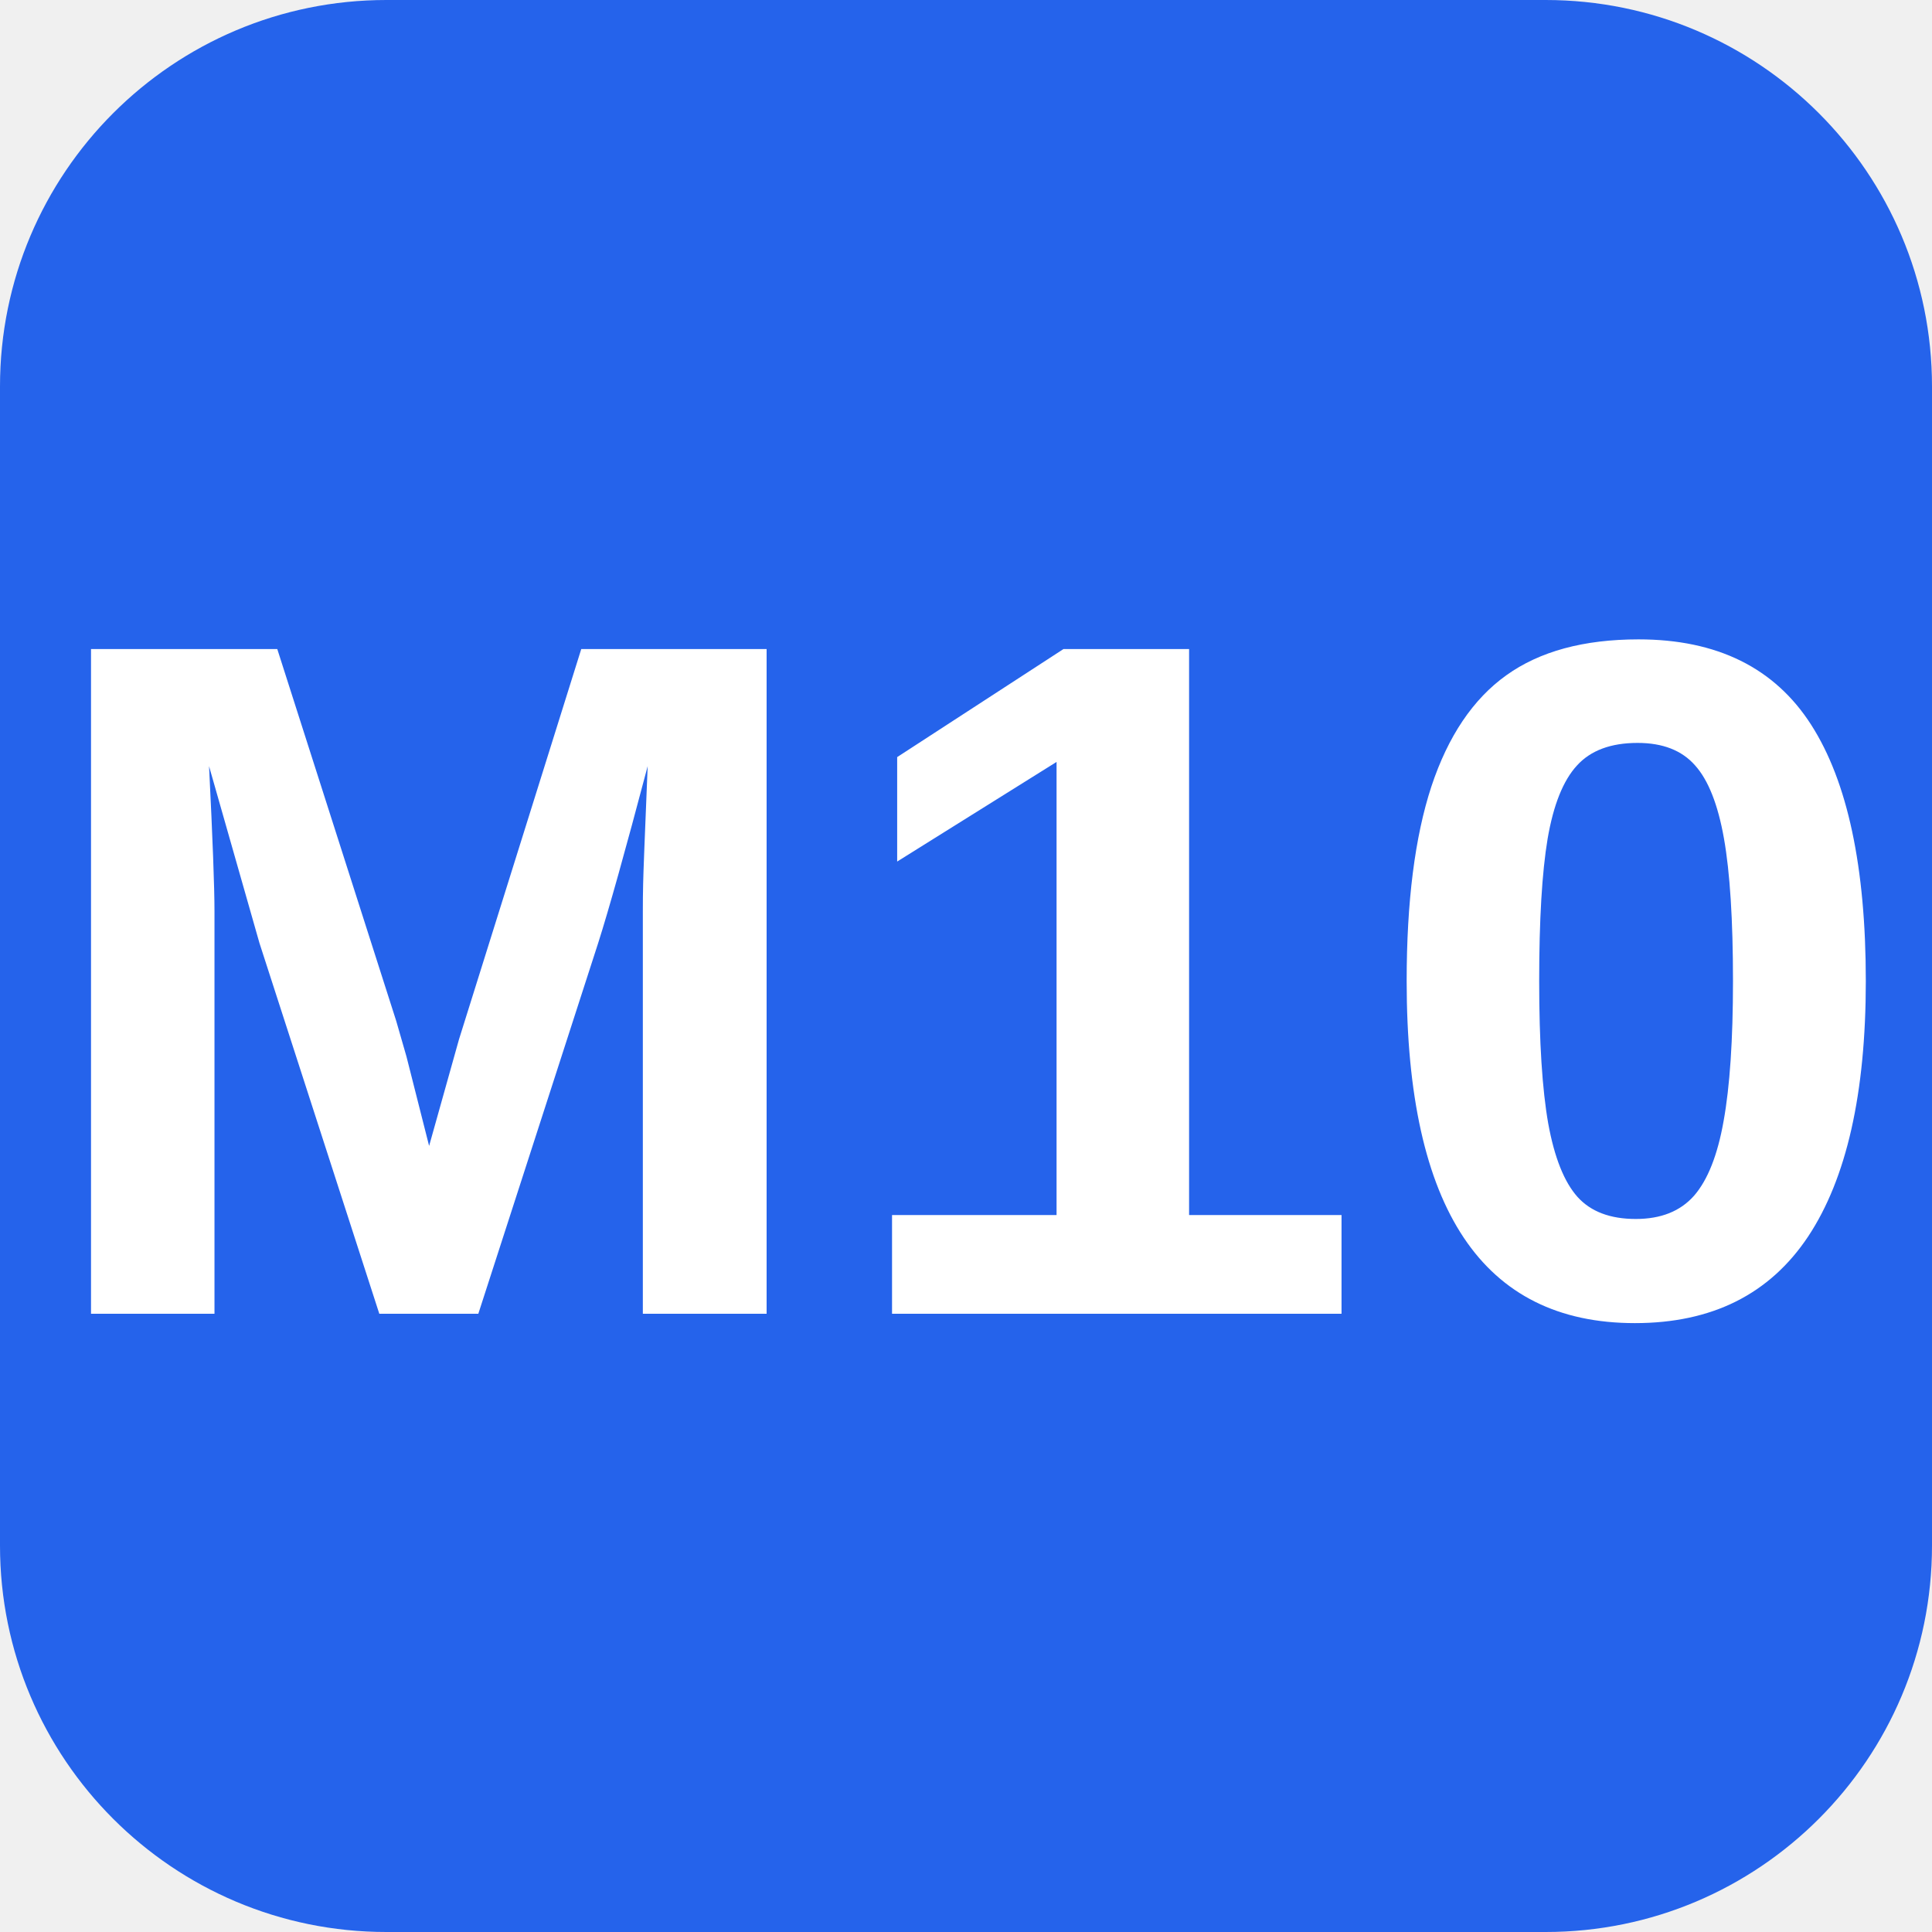
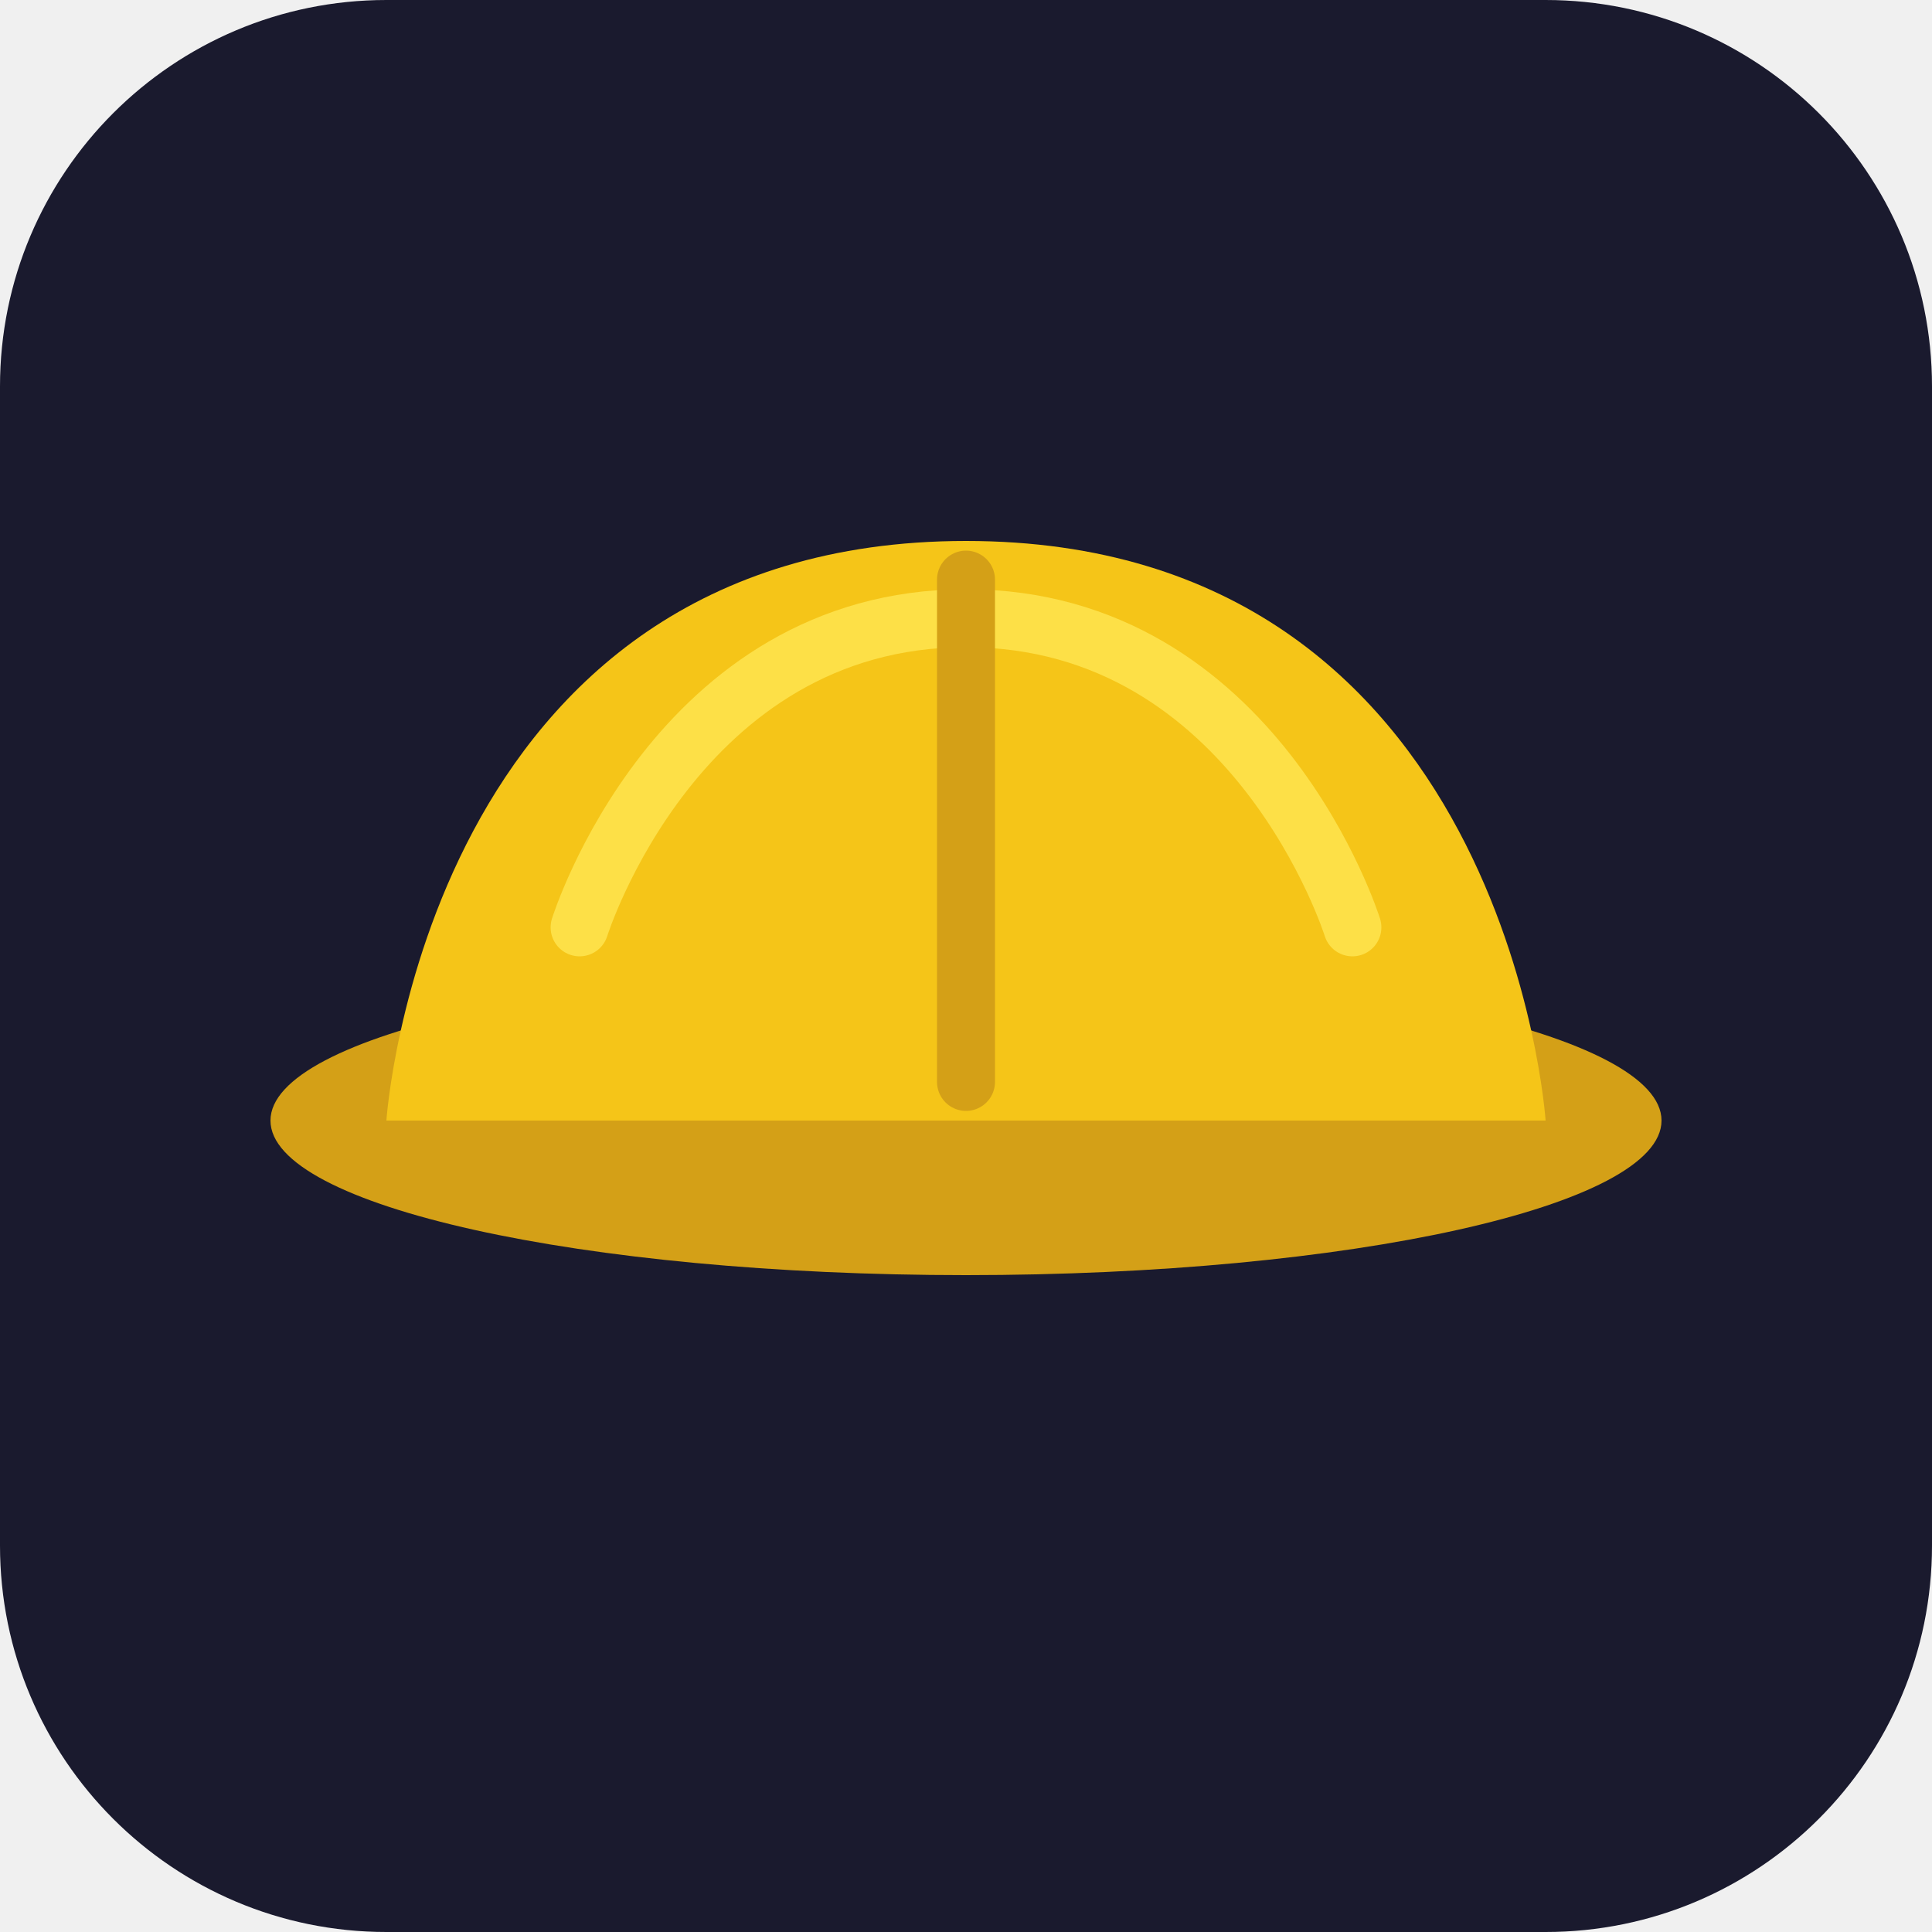
<svg xmlns="http://www.w3.org/2000/svg" viewBox="0 0 100 100">
-   <rect width="100" height="100" rx="20" fill="#2563eb" />
-   <text x="50" y="68" font-size="50" text-anchor="middle" fill="white" font-family="Arial, sans-serif" font-weight="bold">M10</text>
+   <rect width="100" height="100" rx="20" fill="#1a1a2e" />
+   <ellipse cx="50" cy="58" rx="36" ry="8" fill="#d4a017" />
+   <path d="M20 58 C20 58 22 28 50 28 C78 28 80 58 80 58 Z" fill="#f5c518" />
+   <path d="M30 48 C30 48 35 32 50 32 C65 32 70 48 70 48" fill="none" stroke="#fde047" stroke-width="3" stroke-linecap="round" />
+   <line x1="50" y1="30" x2="50" y2="56" stroke="#d4a017" stroke-width="3" stroke-linecap="round" />
</svg>
